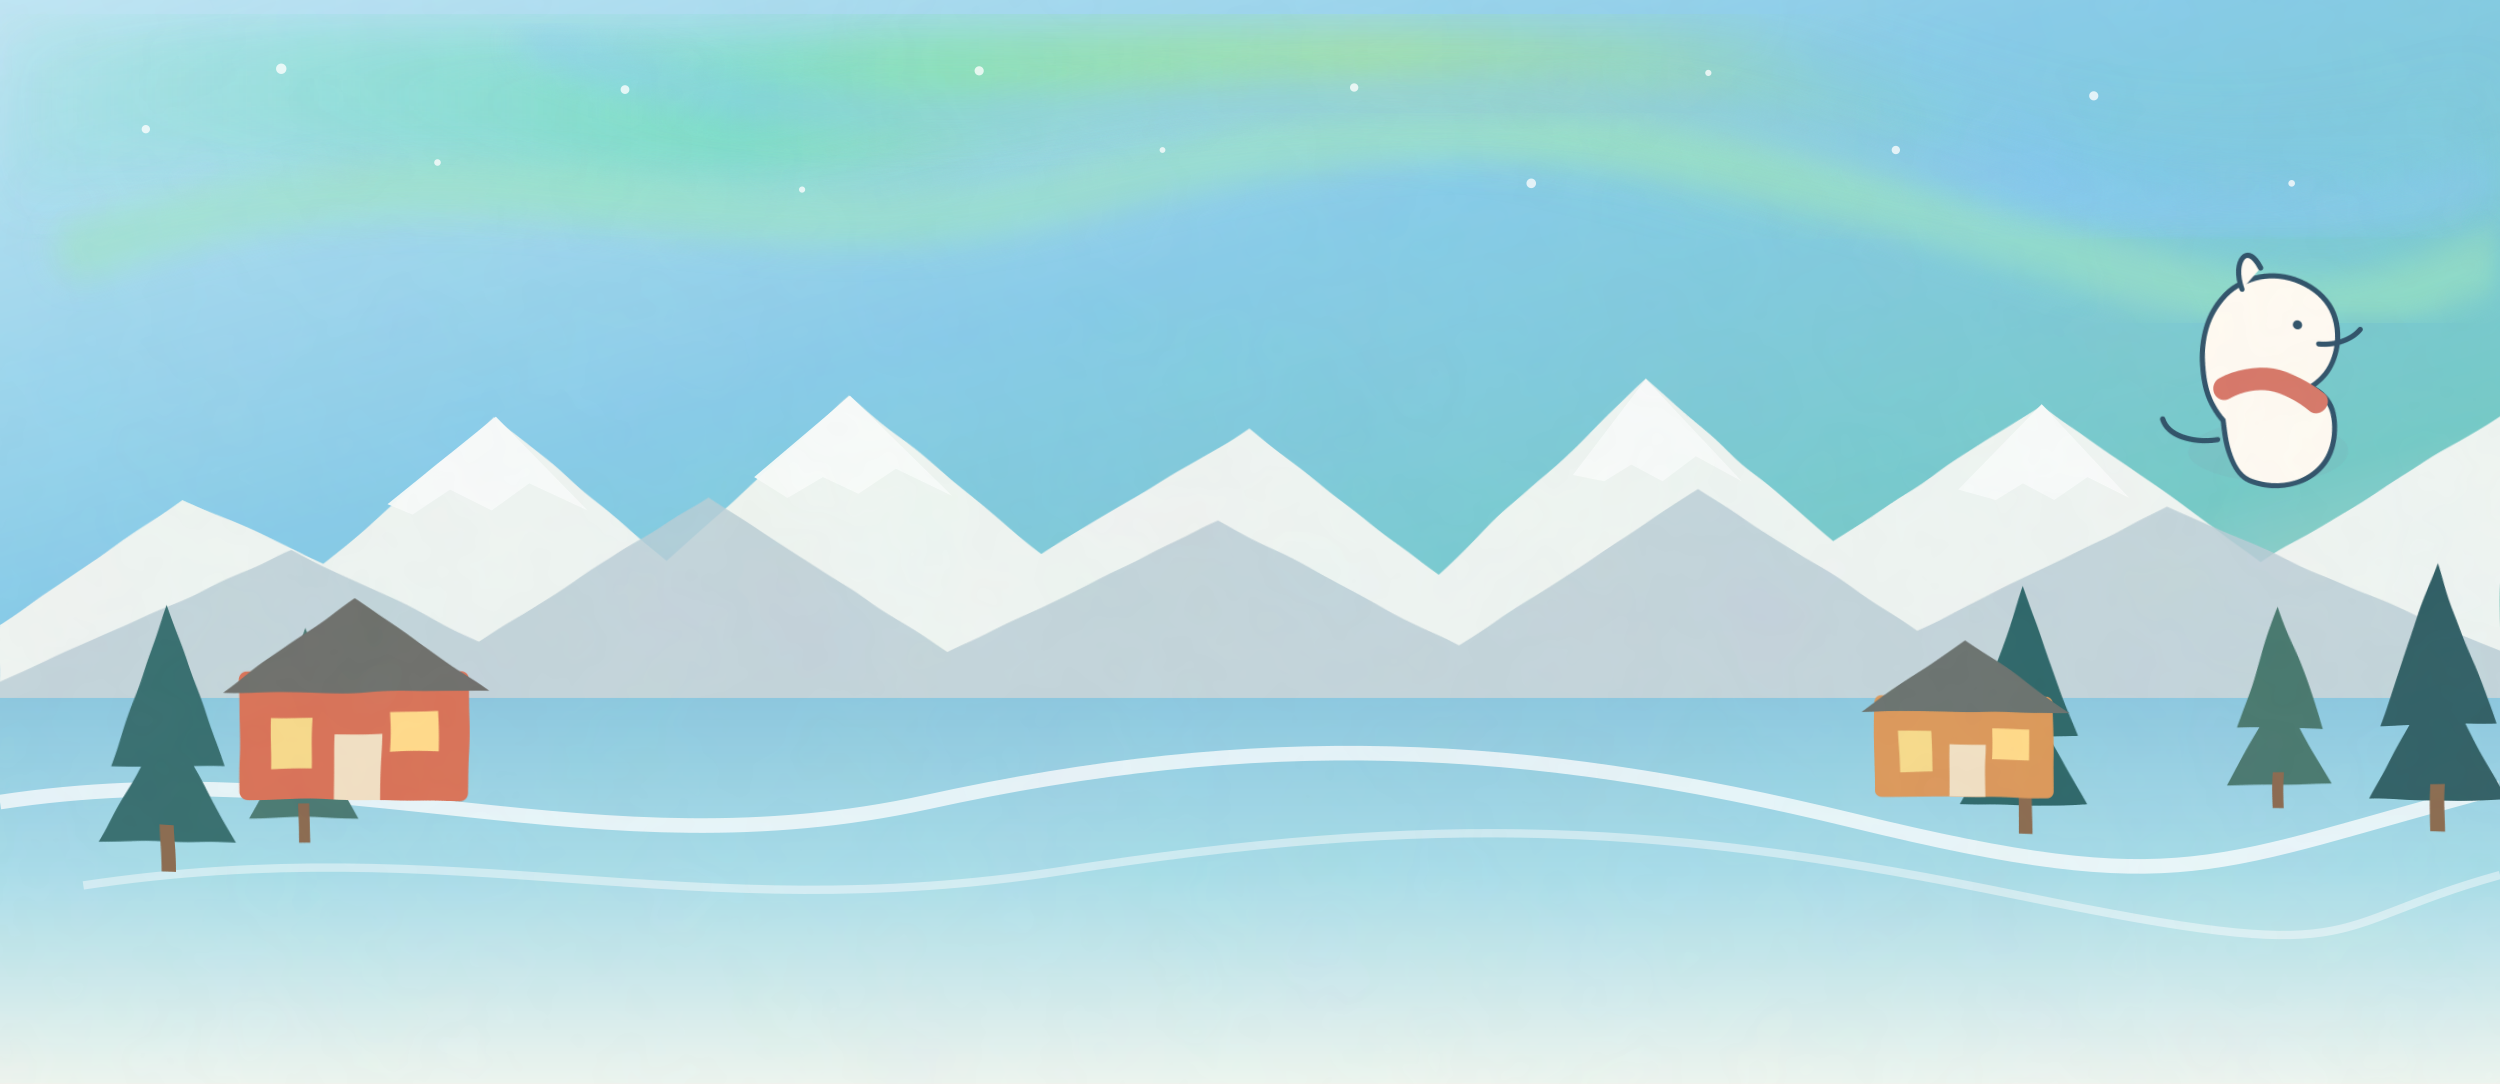
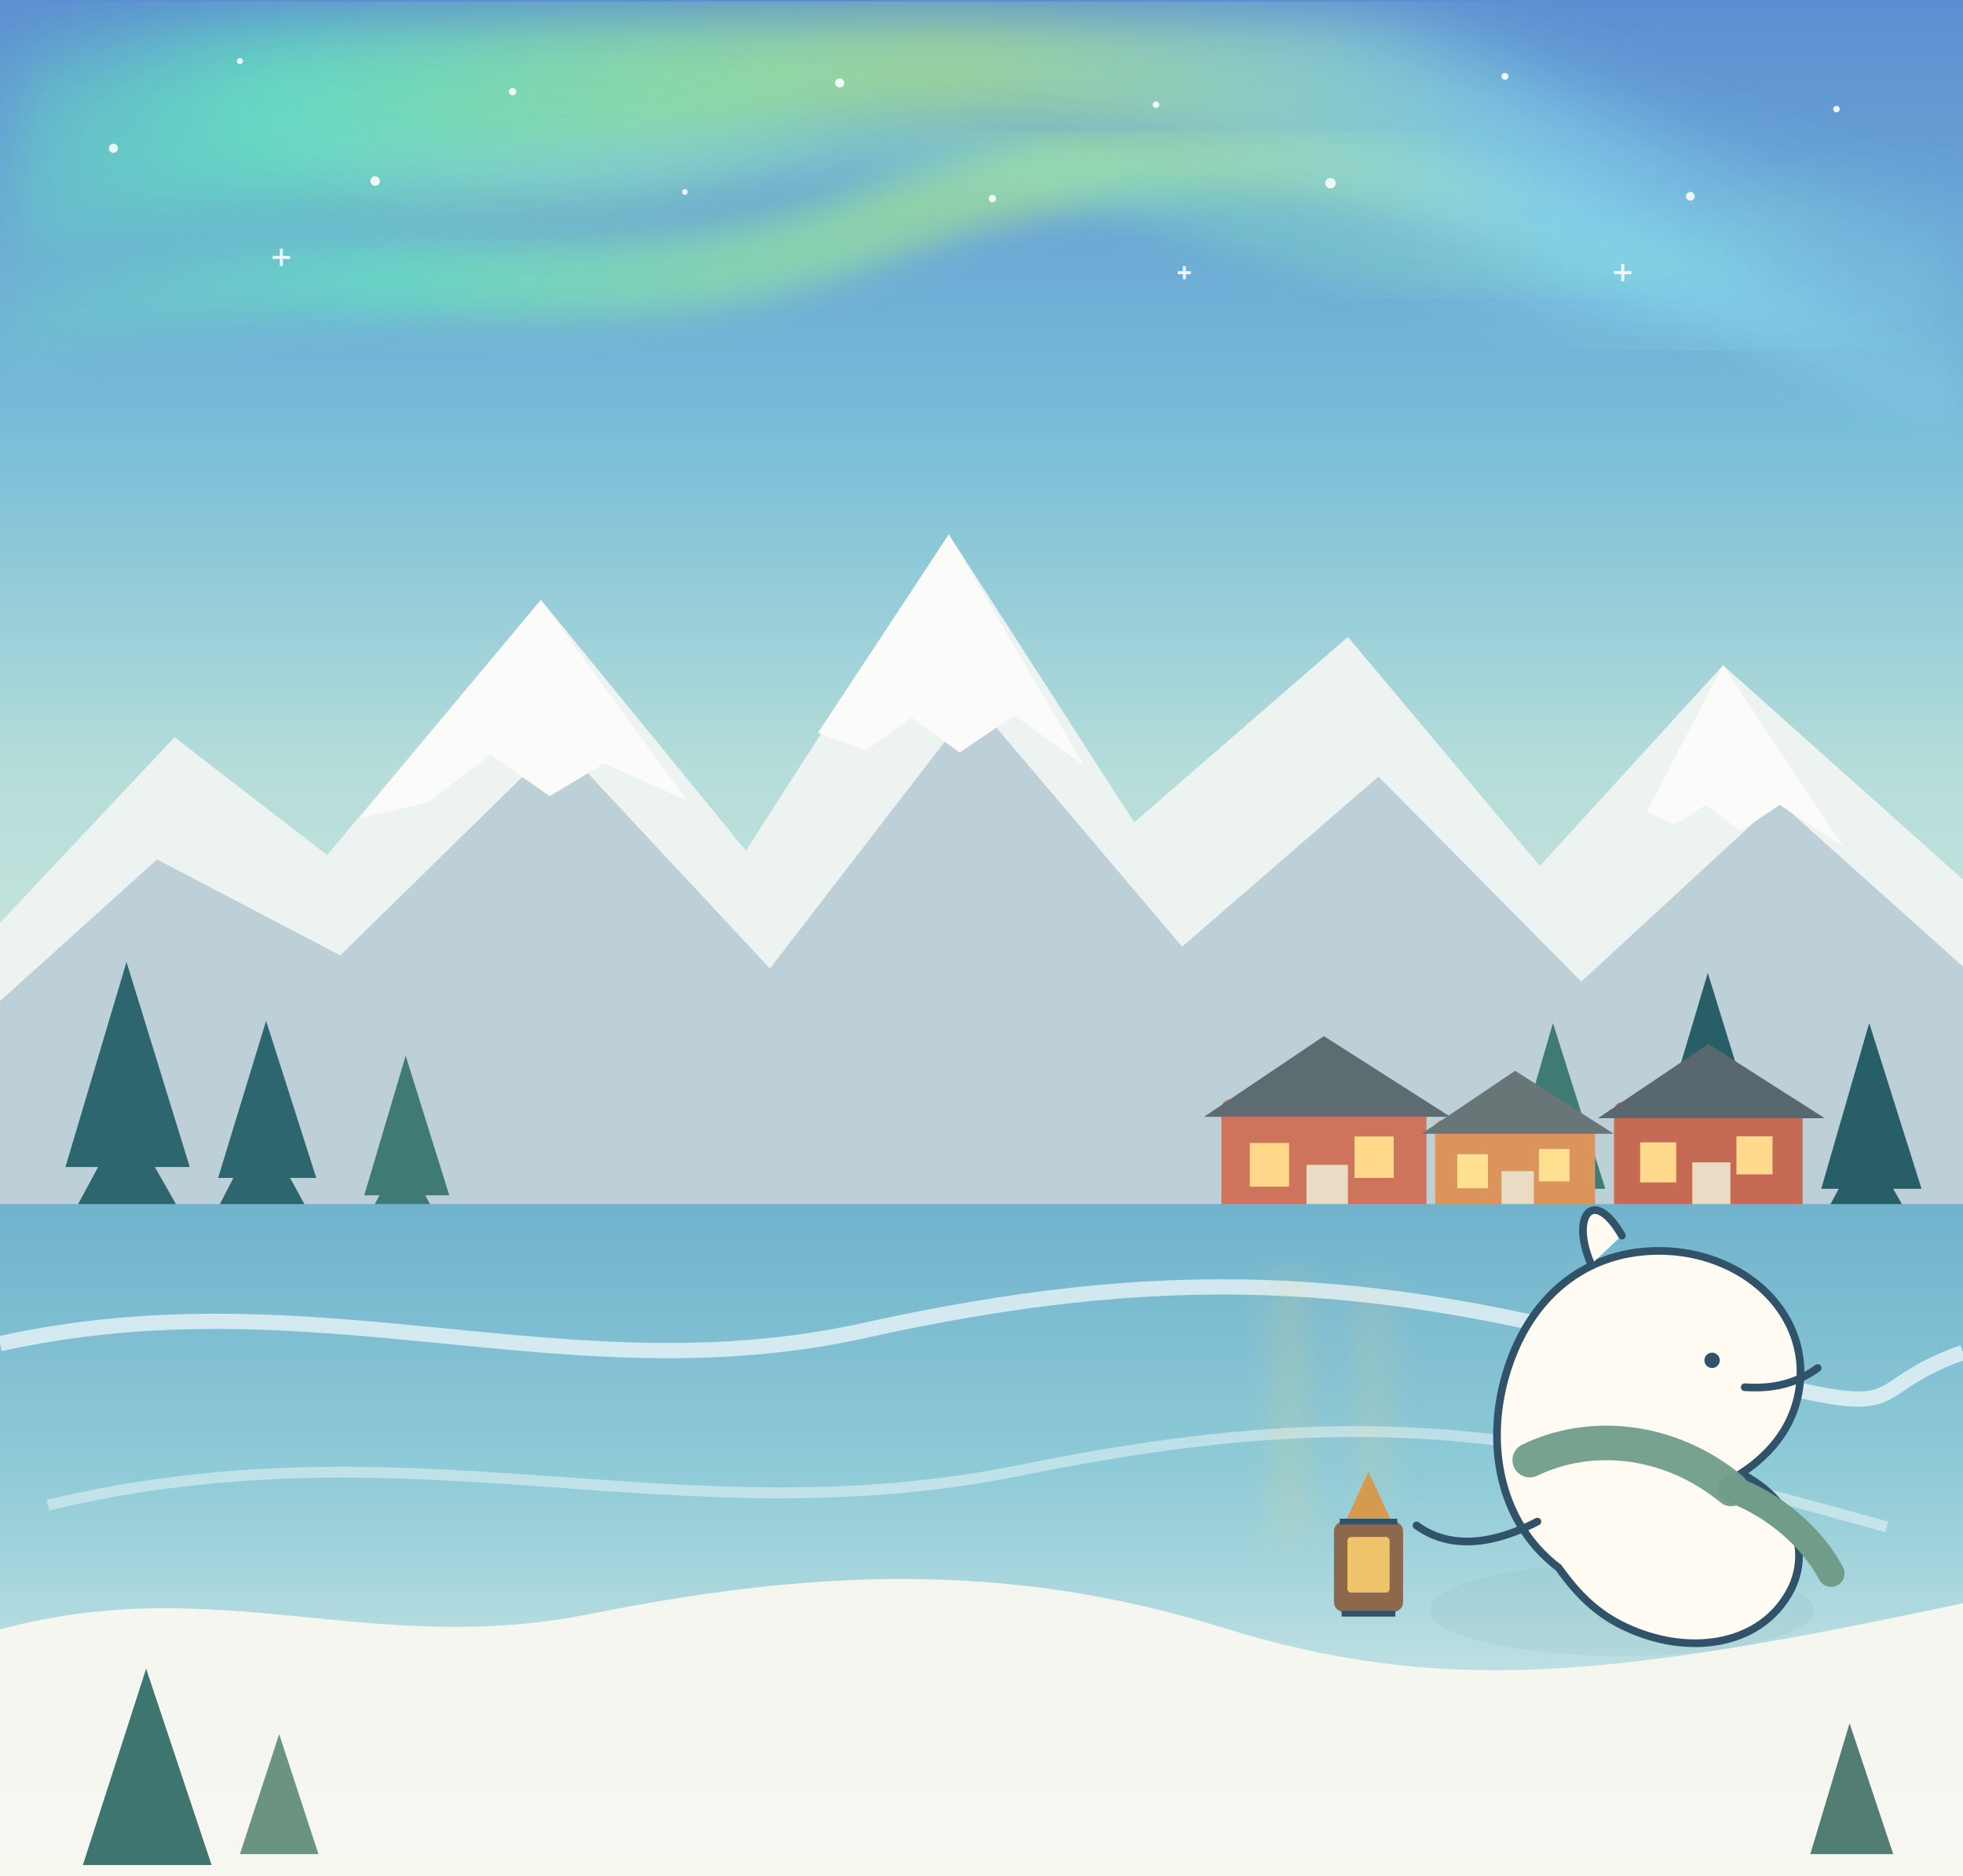
- <svg xmlns="http://www.w3.org/2000/svg" viewBox="0 0 1200 520">
+ <svg xmlns="http://www.w3.org/2000/svg" viewBox="0 0 900 860">
  <defs>
-     <linearGradient id="sky" x1="0" y1="0" x2="1" y2="1">
-       <stop offset="0" stop-color="#bfe5f4" />
-       <stop offset=".42" stop-color="#87cbe8" />
-       <stop offset=".78" stop-color="#74c9c6" />
-       <stop offset="1" stop-color="#c5dfce" />
-     </linearGradient>
-     <linearGradient id="aur1" x1="0" y1="0" x2="1" y2="0">
-       <stop offset="0" stop-color="#7ce1c4" stop-opacity="0" />
-       <stop offset=".32" stop-color="#76dfbd" stop-opacity=".86" />
-       <stop offset=".55" stop-color="#a8e883" stop-opacity=".66" />
-       <stop offset=".77" stop-color="#7fc7ef" stop-opacity=".72" />
-       <stop offset="1" stop-color="#7fc7ef" stop-opacity="0" />
+     <linearGradient id="sky" x1="0" y1="0" x2="0" y2="1">
+       <stop offset="0" stop-color="#5c8fd1" />
+       <stop offset=".32" stop-color="#78bdd8" />
+       <stop offset=".58" stop-color="#b5ddd9" />
+       <stop offset="1" stop-color="#e8eee5" />
    </linearGradient>
    <linearGradient id="lake" x1="0" y1="0" x2="0" y2="1">
-       <stop offset="0" stop-color="#8cc8df" />
-       <stop offset=".45" stop-color="#a8dce8" />
-       <stop offset="1" stop-color="#edf5ef" />
+       <stop offset="0" stop-color="#71b3cd" />
+       <stop offset=".4" stop-color="#8fcbd7" />
+       <stop offset="1" stop-color="#edf4ee" />
    </linearGradient>
-     <filter id="soft">
-       <feGaussianBlur stdDeviation="15" />
+     <linearGradient id="aurA" x1="0" y1="0" x2="1" y2="0">
+       <stop offset="0" stop-color="#68e0c2" stop-opacity="0" />
+       <stop offset=".20" stop-color="#65e2bf" stop-opacity=".90" />
+       <stop offset=".48" stop-color="#b4ec88" stop-opacity=".78" />
+       <stop offset=".72" stop-color="#86d5ed" stop-opacity=".70" />
+       <stop offset="1" stop-color="#86d5ed" stop-opacity="0" />
+     </linearGradient>
+     <linearGradient id="aurB" x1="0" y1="0" x2="1" y2="0">
+       <stop offset="0" stop-color="#9fd9ff" stop-opacity="0" />
+       <stop offset=".25" stop-color="#88d9ff" stop-opacity=".45" />
+       <stop offset=".62" stop-color="#83ebb9" stop-opacity=".52" />
+       <stop offset="1" stop-color="#83ebb9" stop-opacity="0" />
+     </linearGradient>
+     <filter id="blur18">
+       <feGaussianBlur stdDeviation="18" />
    </filter>
-     <filter id="soft2">
-       <feGaussianBlur stdDeviation="7" />
-     </filter>
-     <filter id="paper">
-       <feTurbulence type="fractalNoise" baseFrequency=".015" numOctaves="4" seed="11" />
-       <feColorMatrix values="1 0 0 0 0 0 1 0 0 0 0 0 1 0 0 0 0 0 .055 0" />
-     </filter>
-     <filter id="rough">
-       <feTurbulence type="fractalNoise" baseFrequency=".022" numOctaves="2" seed="5" result="n" />
-       <feDisplacementMap in="SourceGraphic" in2="n" scale="3" xChannelSelector="R" yChannelSelector="G" />
+     <filter id="blur8">
+       <feGaussianBlur stdDeviation="8" />
    </filter>
  </defs>
-   <rect width="1200" height="520" fill="#f8f3e8" />
-   <rect width="1200" height="355" fill="url(#sky)" />
-   <path d="M-90 90 C130 -10 260 86 430 42 S725 12 880 67 S1105 120 1290 48" fill="none" stroke="url(#aur1)" stroke-width="72" stroke-linecap="round" filter="url(#soft)" opacity=".95" />
-   <path d="M40 120 C260 48 340 138 525 90 S790 62 970 116 S1130 145 1270 96" fill="none" stroke="#9fe6c0" stroke-width="28" stroke-linecap="round" filter="url(#soft2)" opacity=".54" />
-   <path d="M260 20 C450 98 620 14 830 58 S1045 124 1210 84" fill="none" stroke="#8dc9f3" stroke-width="22" stroke-linecap="round" filter="url(#soft2)" opacity=".38" />
-   <g fill="#fff" opacity=".78">
-     <circle cx="70" cy="62" r="2" />
-     <circle cx="135" cy="33" r="2.5" />
-     <circle cx="210" cy="78" r="1.6" />
-     <circle cx="300" cy="43" r="2.1" />
-     <circle cx="385" cy="91" r="1.5" />
-     <circle cx="470" cy="34" r="2.2" />
-     <circle cx="558" cy="72" r="1.4" />
-     <circle cx="650" cy="42" r="2" />
-     <circle cx="735" cy="88" r="2.3" />
-     <circle cx="820" cy="35" r="1.5" />
-     <circle cx="910" cy="72" r="2" />
-     <circle cx="1005" cy="46" r="2.2" />
-     <circle cx="1100" cy="88" r="1.6" />
+   <rect width="900" height="860" fill="#f6f0e6" />
+   <rect width="900" height="610" fill="url(#sky)" />
+   <path d="M-100 120 C90 20 210 70 340 30 S585 30 745 105 S930 150 1020 55" fill="none" stroke="url(#aurA)" stroke-width="88" stroke-linecap="round" filter="url(#blur18)" opacity=".96" />
+   <path d="M-40 170 C135 90 250 160 395 105 S645 65 805 142 S980 190 1030 140" fill="none" stroke="url(#aurA)" stroke-width="34" stroke-linecap="round" filter="url(#blur8)" opacity=".78" />
+   <path d="M95 40 C205 122 350 35 515 86 S730 150 875 75" fill="none" stroke="url(#aurB)" stroke-width="28" stroke-linecap="round" filter="url(#blur8)" opacity=".55" />
+   <g fill="#fff" opacity=".86">
+     <circle cx="52" cy="68" r="2.1" />
+     <circle cx="110" cy="28" r="1.4" />
+     <circle cx="172" cy="83" r="2.2" />
+     <circle cx="235" cy="42" r="1.7" />
+     <circle cx="314" cy="88" r="1.3" />
+     <circle cx="385" cy="38" r="2.1" />
+     <circle cx="455" cy="91" r="1.7" />
+     <circle cx="530" cy="48" r="1.5" />
+     <circle cx="610" cy="84" r="2.4" />
+     <circle cx="690" cy="35" r="1.6" />
+     <circle cx="775" cy="90" r="2" />
+     <circle cx="842" cy="50" r="1.5" />
+     <path d="M125 118h8m-4-4v8M740 125h8m-4-4v8M540 125h6m-3-3v6" stroke="#fff" stroke-width="1.4" />
  </g>
-   <path d="M0 300 L88 240 L155 270 L238 200 L320 269 L408 190 L500 266 L600 206 L690 276 L790 182 L880 260 L980 194 L1085 270 L1200 200 L1200 360 L0 360Z" fill="#eef4f1" filter="url(#rough)" />
-   <path d="M0 327 L140 264 L230 308 L340 238 L455 313 L585 250 L700 310 L815 235 L920 302 L1040 244 L1200 312 L1200 370 L0 370Z" fill="#bacdd5" opacity=".82" filter="url(#rough)" />
-   <g fill="#f8fbfa" opacity=".95">
-     <path d="M186 242 l52-42 44 45 -28-13 -18 13 -20-10 -18 12z" />
-     <path d="M362 229 l46-39 49 48 -27-13 -18 12 -17-8 -17 10z" />
-     <path d="M755 228 l35-46 46 49 -22-12 -16 12 -15-8 -13 8z" />
-     <path d="M940 235 l40-41 42 45 -20-10 -16 11 -15-8 -13 8z" />
+   <g>
+     <path d="M-30 455 L80 338 L150 392 L248 275 L342 390 L435 245 L520 377 L618 292 L706 397 L790 305 L930 430 L930 555 L-30 555Z" fill="#edf3f1" />
+     <path d="M-30 486 L72 394 L156 438 L256 340 L353 444 L447 322 L542 434 L632 356 L725 450 L815 367 L930 470 L930 565 L-30 565Z" fill="#b7cbd4" opacity=".88" />
+     <path d="M165 375 L248 275 L315 367 L277 350 L252 365 L225 346 L196 368Z" fill="#fbfcf9" />
+     <path d="M375 336 L435 245 L497 351 L465 328 L440 345 L418 329 L397 344Z" fill="#fbfcf9" />
+     <path d="M755 372 L790 305 L845 388 L816 369 L798 381 L782 369 L768 378Z" fill="#fbfcf9" />
  </g>
-   <rect y="335" width="1200" height="185" fill="url(#lake)" />
-   <path d="M0 385 C165 360 285 420 445 385 S730 355 890 394 S1060 415 1200 378" fill="none" stroke="#fff" stroke-opacity=".75" stroke-width="7" />
-   <path d="M40 425 C220 398 330 446 510 418 S800 395 970 430 S1110 445 1200 420" fill="none" stroke="#fff" stroke-opacity=".46" stroke-width="4" />
-   <g filter="url(#rough)">
-     <g transform="translate(35 278)">
-       <path d="M18 90L45 12 73 90H58L78 126H12L32 90Z" fill="#386f70" />
-       <rect x="42" y="118" width="7" height="23" fill="#8b6b50" />
+   <g>
+     <g fill="#2e6670">
+       <path d="M30 535l28-94 29 94H71l21 37H25l20-37z" />
+       <path d="M100 540l22-72 23 72h-12l17 31H91l16-31z" />
    </g>
-     <g transform="translate(110 292) scale(.8)">
-       <path d="M18 90L45 12 73 90H58L78 126H12L32 90Z" fill="#4b7b73" />
-       <rect x="42" y="118" width="7" height="23" fill="#8b6b50" />
+     <g fill="#3f7b72">
+       <path d="M167 548l19-64 20 64h-11l14 26h-49l14-26z" />
+       <path d="M690 545l22-76 24 76h-13l17 30h-58l16-30z" />
    </g>
-     <g transform="translate(930 270) scale(.92)">
-       <path d="M18 90L45 12 73 90H58L78 126H12L32 90Z" fill="#2f686b" />
-       <rect x="42" y="118" width="7" height="23" fill="#8b6b50" />
-     </g>
-     <g transform="translate(1060 282) scale(.75)">
-       <path d="M18 90L45 12 73 90H58L78 126H12L32 90Z" fill="#49796f" />
-       <rect x="42" y="118" width="7" height="23" fill="#8b6b50" />
-     </g>
-     <g transform="translate(1125 258)">
-       <path d="M18 90L45 12 73 90H58L78 126H12L32 90Z" fill="#315f65" />
-       <rect x="42" y="118" width="7" height="23" fill="#8b6b50" />
+     <g fill="#285e67">
+       <path d="M755 540l28-94 29 94h-16l21 37h-67l20-37z" />
+       <path d="M835 545l22-76 24 76h-13l17 30h-58l16-30z" />
    </g>
  </g>
-   <g filter="url(#rough)">
-     <g transform="translate(115 322)">
-       <rect width="110" height="62" rx="4" fill="#d87358" />
-       <path d="M-8 10 L55 -35 120 10Z" fill="#6f706c" />
-       <rect x="15" y="22" width="20" height="25" fill="#f6d98b" />
-       <rect x="72" y="20" width="23" height="19" fill="#ffd98a" />
-       <rect x="46" y="30" width="22" height="32" fill="#f1dfc3" />
+   <g>
+     <g transform="translate(560 470)">
+       <rect x="0" y="34" width="94" height="62" rx="4" fill="#cf745c" />
+       <path d="M-8 42L47 5l58 37z" fill="#5d6c71" />
+       <rect x="13" y="54" width="18" height="20" fill="#ffd989" />
+       <rect x="61" y="51" width="18" height="19" fill="#ffd989" />
+       <rect x="39" y="64" width="19" height="32" fill="#eadbc4" />
    </g>
-     <g transform="translate(900 334) scale(.78)">
-       <rect width="110" height="62" rx="4" fill="#db985b" />
-       <path d="M-8 10 L55 -35 120 10Z" fill="#6b7370" />
-       <rect x="15" y="22" width="20" height="25" fill="#f6d98b" />
-       <rect x="72" y="20" width="23" height="19" fill="#ffd98a" />
-       <rect x="46" y="30" width="22" height="32" fill="#f1dfc3" />
+     <g transform="translate(658 487) scale(.78)">
+       <rect x="0" y="34" width="94" height="62" rx="4" fill="#db955c" />
+       <path d="M-8 42L47 5l58 37z" fill="#687678" />
+       <rect x="13" y="54" width="18" height="20" fill="#ffe090" />
+       <rect x="61" y="51" width="18" height="19" fill="#ffe090" />
+       <rect x="39" y="64" width="19" height="32" fill="#eadbc4" />
+     </g>
+     <g transform="translate(740 474) scale(.92)">
+       <rect x="0" y="34" width="94" height="62" rx="4" fill="#c66a55" />
+       <path d="M-8 42L47 5l58 37z" fill="#59686e" />
+       <rect x="13" y="54" width="18" height="20" fill="#ffd98c" />
+       <rect x="61" y="51" width="18" height="19" fill="#ffd98c" />
+       <rect x="39" y="64" width="19" height="32" fill="#eadbc4" />
    </g>
  </g>
-   <g transform="translate(1048 118) scale(.82)" filter="url(#rough)">
-     <ellipse cx="50" cy="120" rx="47" ry="18" fill="#7ba8b4" opacity=".18" />
-     <path d="M23 102 C6 83 8 48 23 31 C34 18 50 15 66 20 C84 26 92 41 90 57 C88 68 82 76 74 82 C87 88 92 102 88 116 C82 136 61 145 40 138 C31 135 26 126 23 102Z" fill="#fffaf2" stroke="#31536a" stroke-width="3" />
-     <path d="M35 25 C30 8 38 -2 46 13" fill="#fffaf2" stroke="#31536a" stroke-width="3" stroke-linecap="round" />
-     <circle cx="67" cy="46" r="2.7" fill="#31536a" />
-     <path d="M79 57 C90 58 98 55 103 49" fill="none" stroke="#31536a" stroke-width="3" stroke-linecap="round" />
-     <path d="M24 84 C42 74 60 77 78 91" fill="none" stroke="#d77768" stroke-width="13" stroke-linecap="round" />
-     <path d="M20 113 C4 115 -9 110 -12 101" fill="none" stroke="#31536a" stroke-width="3" stroke-linecap="round" />
+   <rect y="552" width="900" height="308" fill="url(#lake)" />
+   <path d="M0 616 C145 584 260 640 396 610 S626 584 758 620 S844 640 900 620" fill="none" stroke="#fff" stroke-opacity=".66" stroke-width="7" />
+   <path d="M22 690 C190 650 310 706 468 674 S705 655 865 700" fill="none" stroke="#fff" stroke-opacity=".43" stroke-width="5" />
+   <g opacity=".25" filter="url(#blur8)">
+     <rect x="586" y="585" width="11" height="120" fill="#ffd470" />
+     <rect x="625" y="590" width="9" height="94" fill="#ffd470" />
+     <rect x="731" y="582" width="12" height="130" fill="#ffd470" />
  </g>
-   <rect width="1200" height="520" filter="url(#paper)" opacity=".7" />
+   <path d="M0 747 C100 720 170 760 270 740 S460 715 560 746 S736 770 900 735 L900 860 L0 860Z" fill="#f8f7f0" opacity=".96" />
+   <g transform="translate(660 555) scale(.88)">
+     <ellipse cx="95" cy="208" rx="100" ry="24" fill="#7ba8b4" opacity=".13" />
+     <path d="M62 186C29 161 23 116 37 78c12-33 38-56 75-57 40-1 74 25 76 60 1 24-11 43-31 56 28 14 38 42 24 64-16 26-52 31-84 16-15-7-25-17-35-31Z" fill="#fffaf2" stroke="#31536a" stroke-width="4" />
+     <path d="M79 28C68 3 80-13 95 13" fill="#fffaf2" stroke="#31536a" stroke-width="4" stroke-linecap="round" />
+     <circle cx="142" cy="78" r="4" fill="#31536a" />
+     <path d="M159 92c15 1 27-2 38-10" fill="none" stroke="#31536a" stroke-width="4" stroke-linecap="round" />
+     <path d="M47 130c31-15 72-12 105 15" fill="none" stroke="#6f9d8a" stroke-width="18" stroke-linecap="round" opacity=".95" />
+     <path d="M152 145c22 8 42 25 52 44" fill="none" stroke="#6f9d8a" stroke-width="14" stroke-linecap="round" />
+     <path d="M51 162c-27 14-48 13-63 2" fill="none" stroke="#31536a" stroke-width="4" stroke-linecap="round" />
+     <g transform="translate(-55 134)">
+       <rect x="0" y="28" width="36" height="47" rx="5" fill="#8c684d" />
+       <path d="M6 28l12-26 12 26" fill="#d49a4d" />
+       <rect x="7" y="36" width="22" height="29" rx="2" fill="#ffd36e" opacity=".85" />
+       <path d="M3 28h30M4 76h28" stroke="#31536a" stroke-width="3" />
+     </g>
+   </g>
+   <g>
+     <path d="M38 855l29-90 30 90H81l20 0H22l20 0z" fill="#3f756f" />
+     <path d="M110 850l18-55 18 55z" fill="#6b9480" />
+     <path d="M830 850l18-60 20 60z" fill="#517d73" />
+   </g>
</svg>
